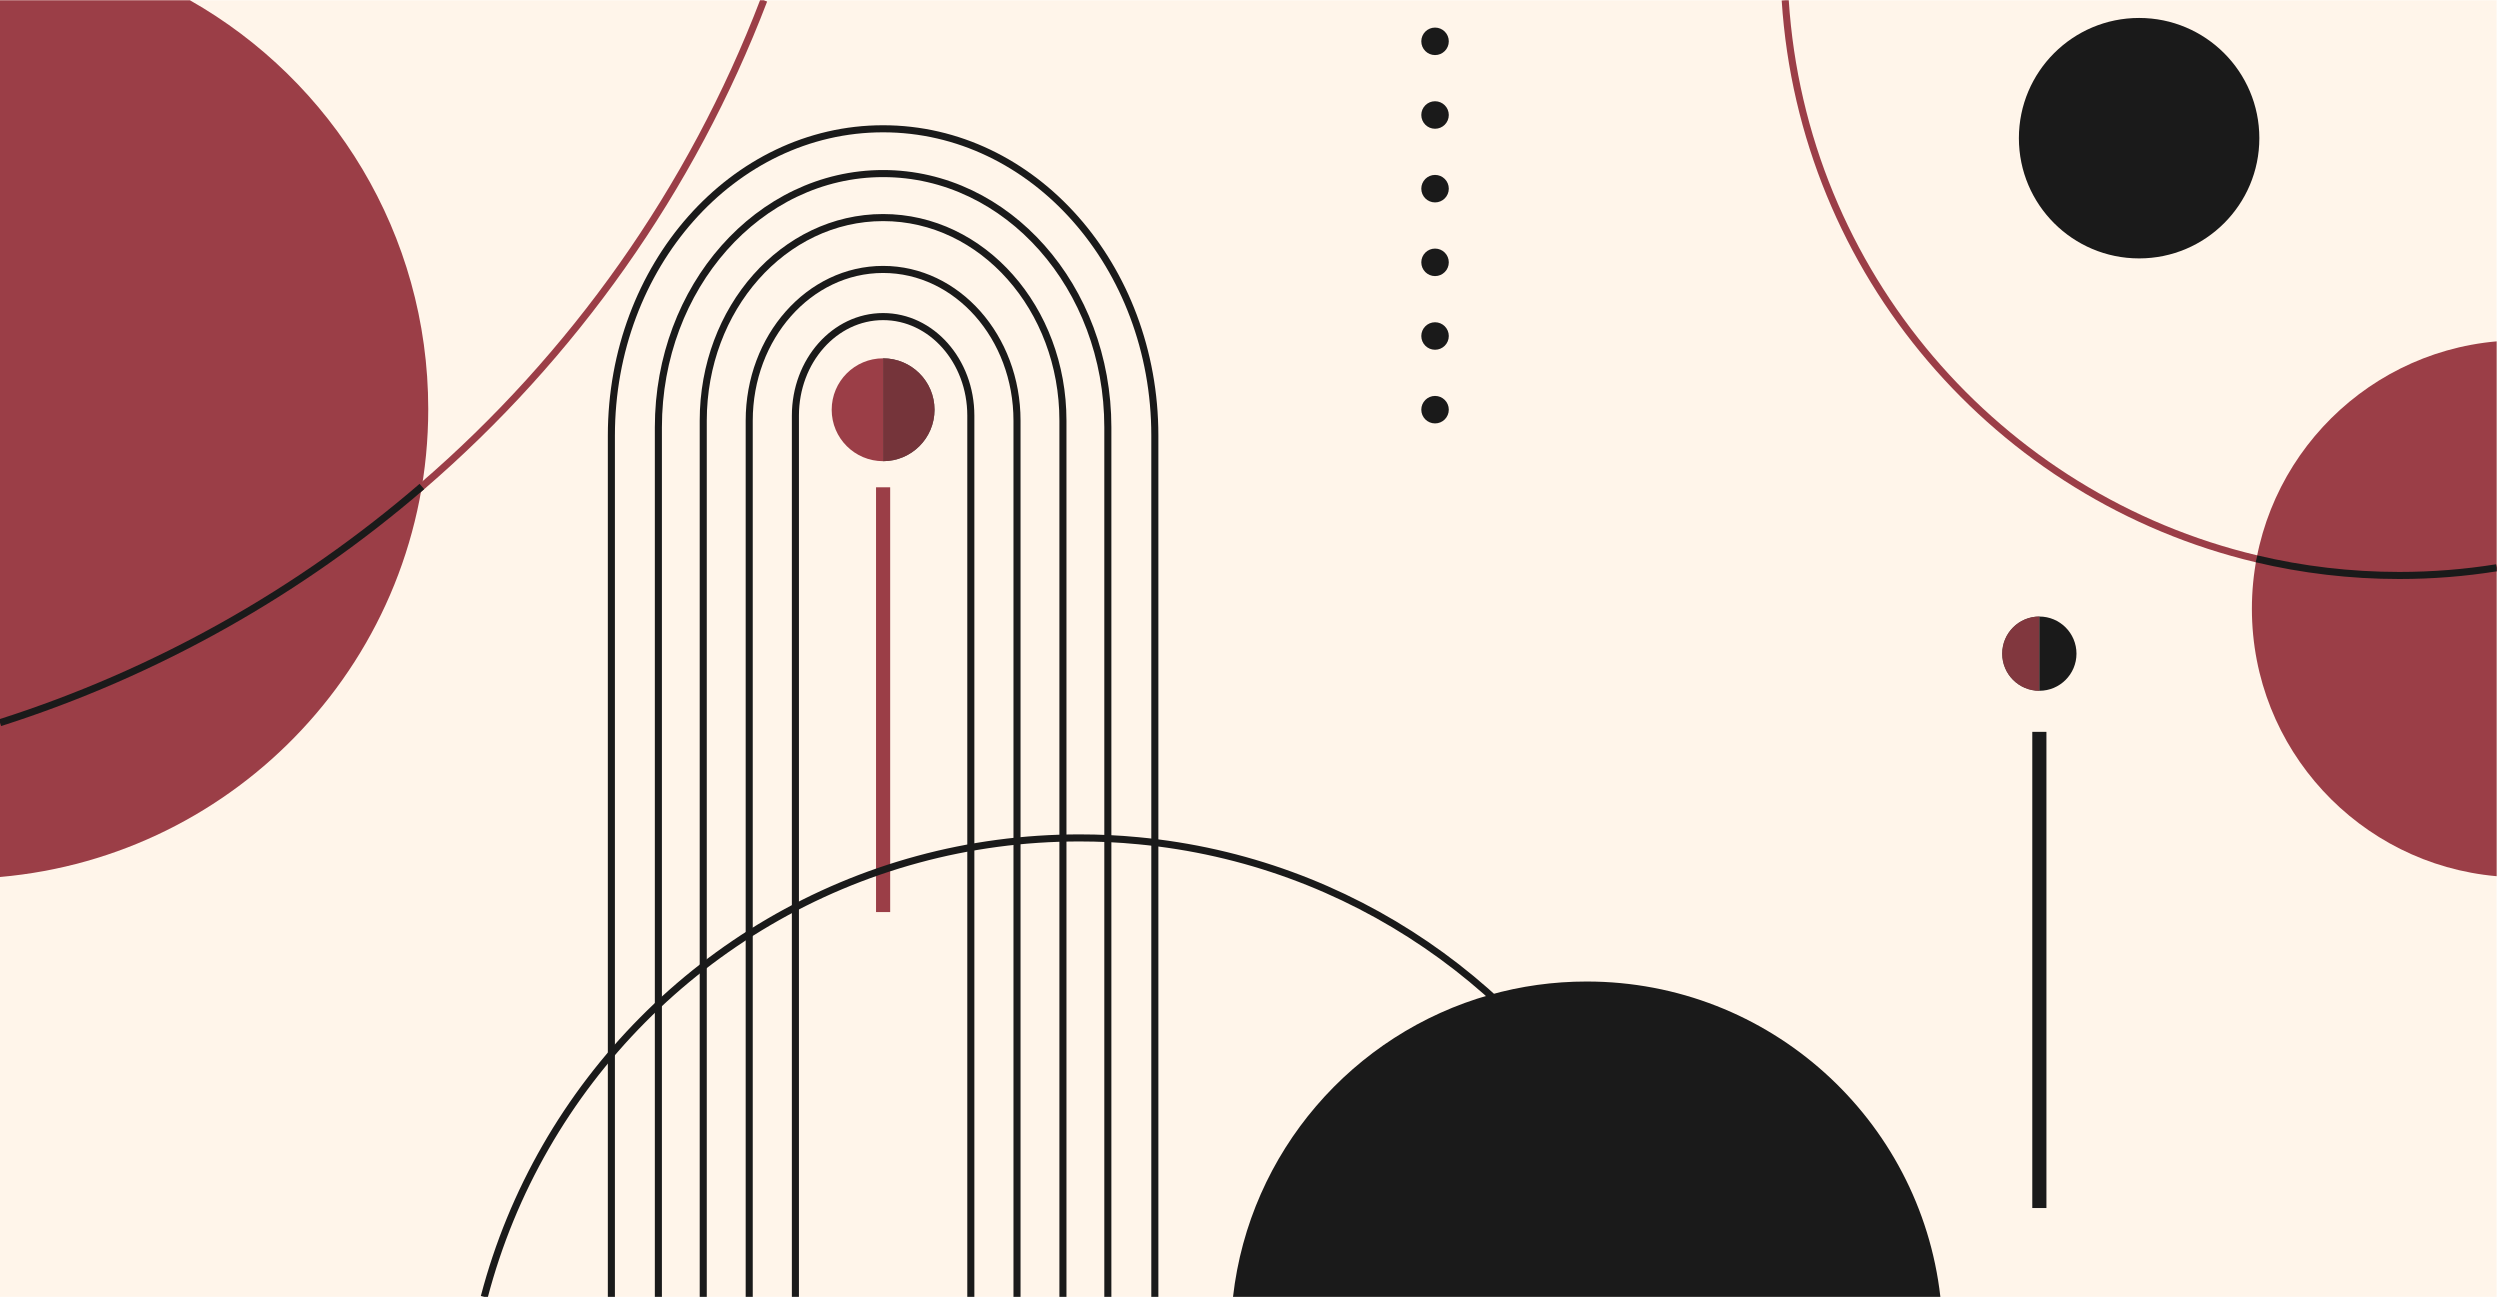
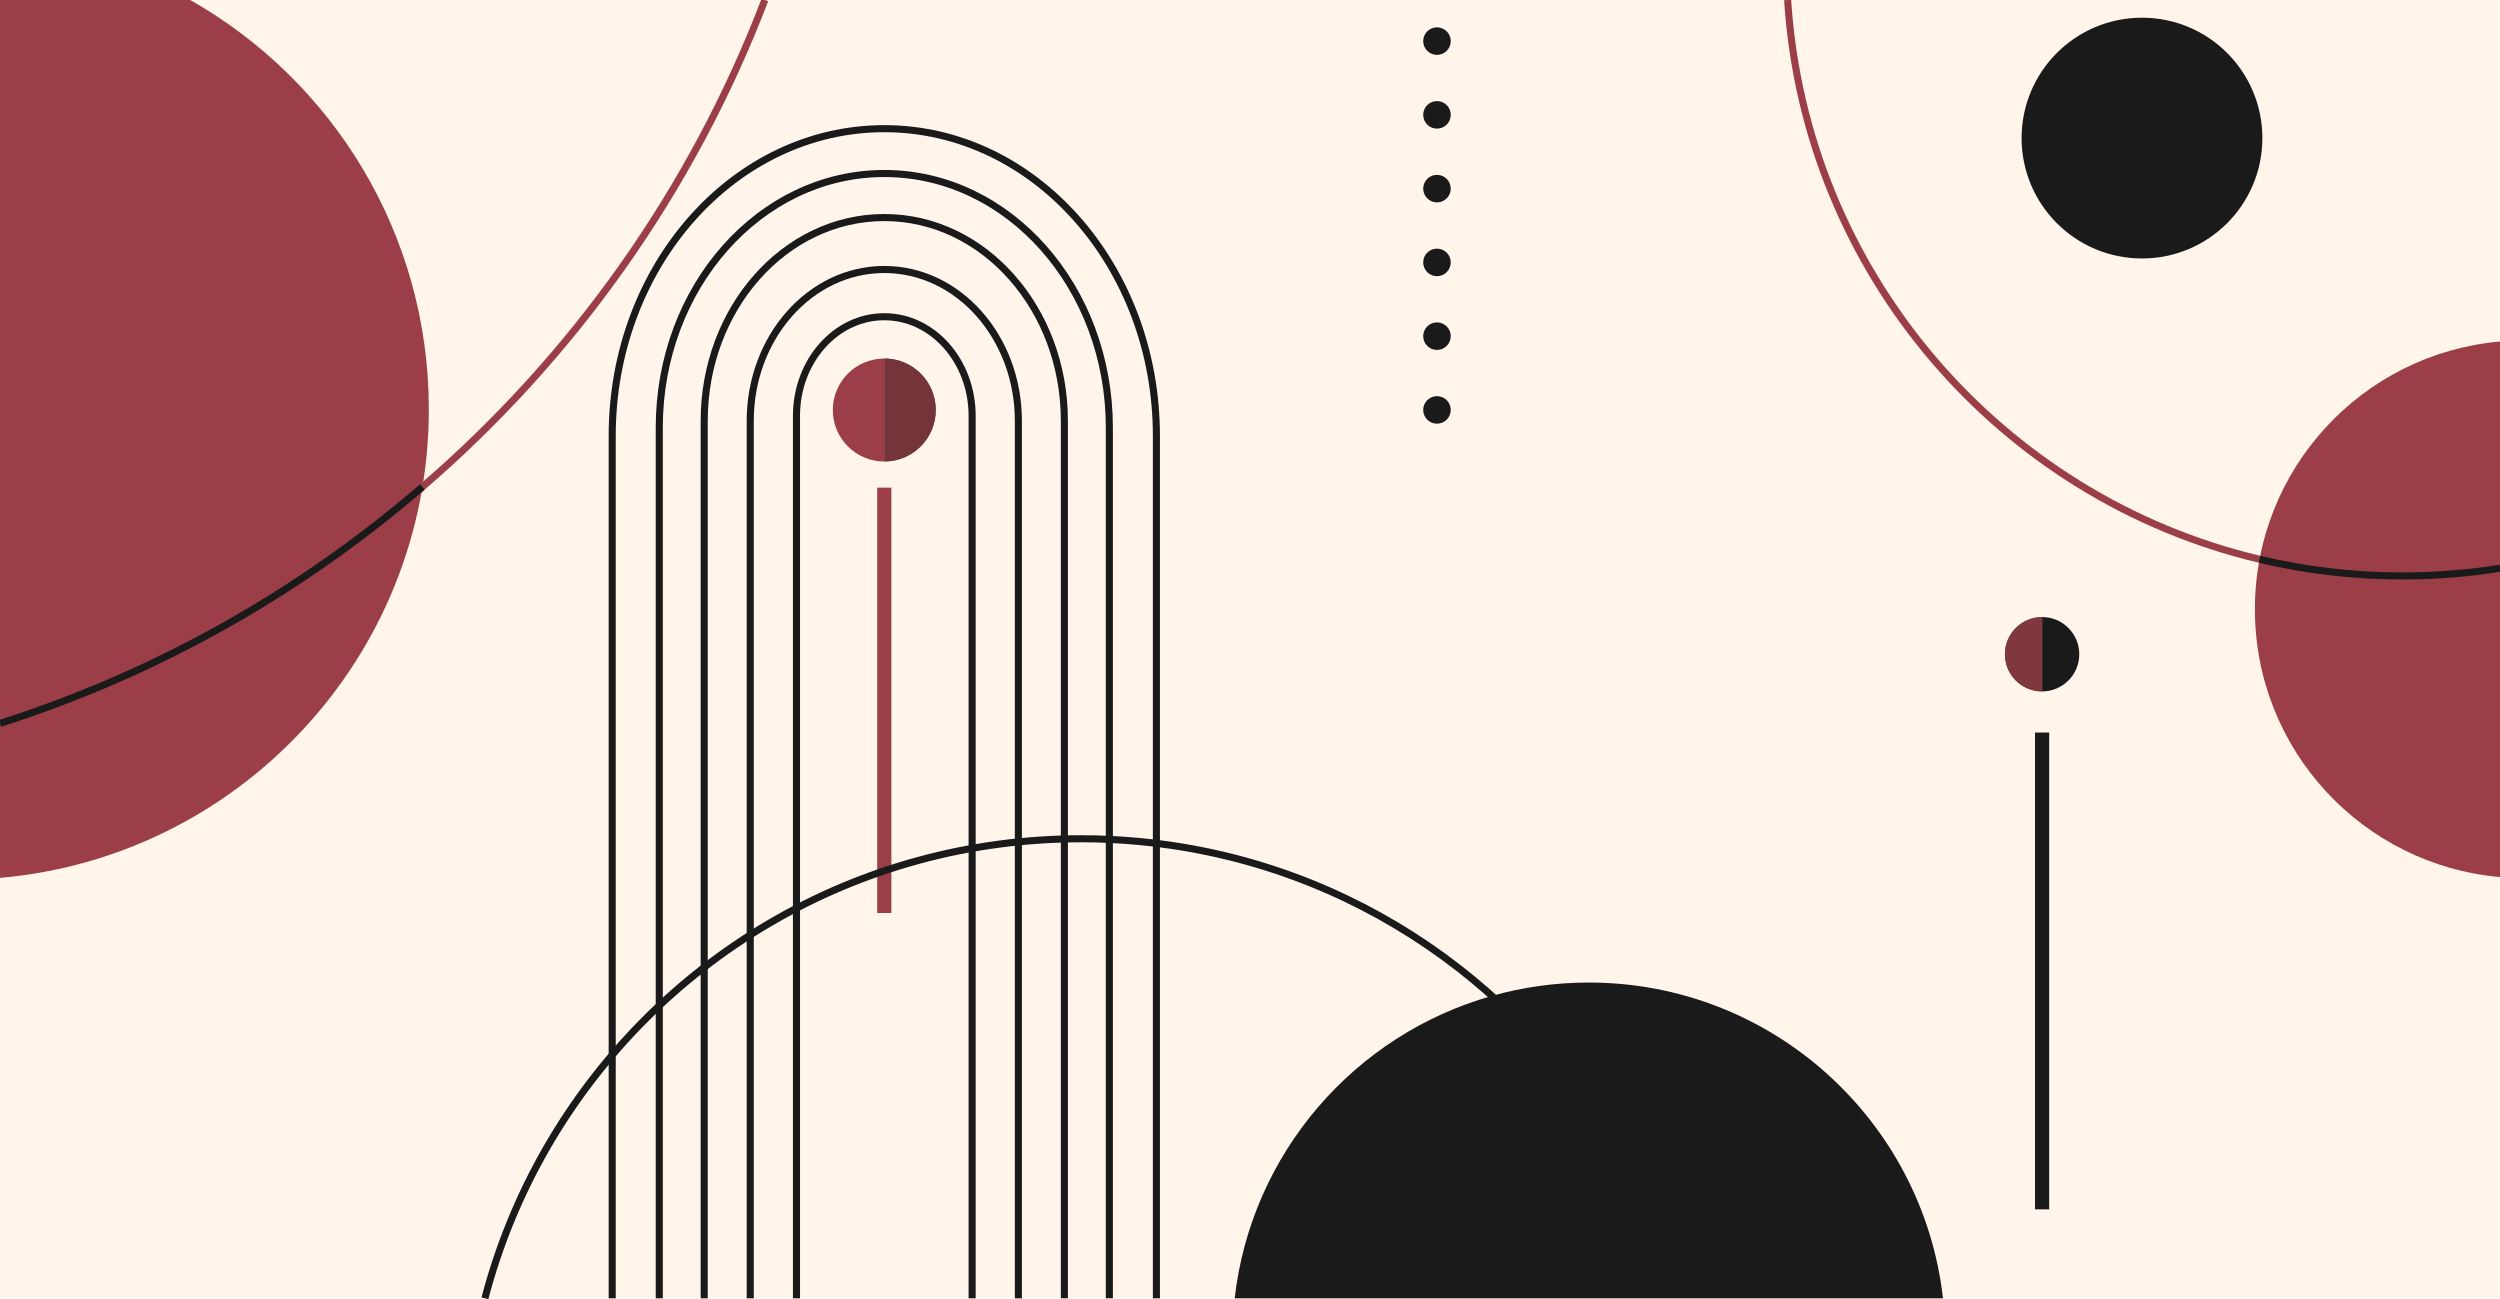
- <svg xmlns="http://www.w3.org/2000/svg" xmlns:xlink="http://www.w3.org/1999/xlink" width="706.048" height="366.67" viewBox="0 0 706.048 366.67">
+ <svg xmlns="http://www.w3.org/2000/svg" id="_Слой_1" data-name="Слой_1" version="1.1" viewBox="0 0 706.05 366.67">
  <defs>
-     <filter id="filter-remove-color" x="0%" y="0%" width="100%" height="100%">
-       <feColorMatrix color-interpolation-filters="sRGB" values="0 0 0 0 1 0 0 0 0 1 0 0 0 0 1 0 0 0 1 0" />
-     </filter>
-     <clipPath id="clip-0">
-       <path clip-rule="nonzero" d="M 0 0.082 L 705.098 0.082 L 705.098 366.258 L 0 366.258 Z M 0 0.082 " />
-     </clipPath>
-     <clipPath id="clip-1">
-       <path clip-rule="nonzero" d="M 635 96 L 705.098 96 L 705.098 248 L 635 248 Z M 635 96 " />
-     </clipPath>
-     <mask id="mask-0">
-       <g filter="url(#filter-remove-color)">
-         <rect x="-70.605" y="-36.667" width="847.258" height="440.004" fill="rgb(0%, 0%, 0%)" fill-opacity="0.7" />
-       </g>
-     </mask>
-     <clipPath id="clip-2">
-       <path clip-rule="nonzero" d="M 0.406 0.195 L 14.93 0.195 L 14.93 29.246 L 0.406 29.246 Z M 0.406 0.195 " />
-     </clipPath>
-     <clipPath id="clip-3">
-       <rect x="0" y="0" width="15" height="30" />
-     </clipPath>
-     <g id="source-5" clip-path="url(#clip-3)">
-       <g clip-path="url(#clip-2)">
-         <path fill-rule="nonzero" fill="rgb(60.799%, 24.3%, 27.8%)" fill-opacity="1" d="M 0.406 0.195 C 8.426 0.195 14.93 6.699 14.93 14.719 C 14.93 22.742 8.426 29.246 0.406 29.246 Z M 0.406 0.195 " />
-       </g>
-     </g>
-     <clipPath id="clip-4">
-       <path clip-rule="nonzero" d="M 475 0.082 L 705.098 0.082 L 705.098 191 L 475 191 Z M 475 0.082 " />
-     </clipPath>
-     <clipPath id="clip-5">
-       <path clip-rule="nonzero" d="M 609 129 L 705.098 129 L 705.098 191 L 609 191 Z M 609 129 " />
-     </clipPath>
-     <clipPath id="clip-6">
-       <path clip-rule="nonzero" d="M 108 208 L 488 208 L 488 366.258 L 108 366.258 Z M 108 208 " />
-     </clipPath>
-     <clipPath id="clip-7">
-       <path clip-rule="nonzero" d="M 0 0.082 L 244 0.082 L 244 233 L 0 233 Z M 0 0.082 " />
-     </clipPath>
-     <mask id="mask-1">
-       <g filter="url(#filter-remove-color)">
-         <rect x="-70.605" y="-36.667" width="847.258" height="440.004" fill="rgb(0%, 0%, 0%)" fill-opacity="0.8" />
-       </g>
-     </mask>
-     <clipPath id="clip-8">
-       <path clip-rule="nonzero" d="M 0.465 0.121 L 10.953 0.121 L 10.953 21.09 L 0.465 21.09 Z M 0.465 0.121 " />
-     </clipPath>
-     <clipPath id="clip-9">
-       <rect x="0" y="0" width="11" height="22" />
-     </clipPath>
-     <g id="source-8" clip-path="url(#clip-9)">
-       <g clip-path="url(#clip-8)">
-         <path fill-rule="nonzero" fill="rgb(60.799%, 24.3%, 27.8%)" fill-opacity="1" d="M 10.953 21.09 C 5.16 21.09 0.465 16.398 0.465 10.605 C 0.465 4.812 5.16 0.121 10.953 0.121 Z M 10.953 21.09 " />
-       </g>
-     </g>
-     <clipPath id="clip-10">
-       <path clip-rule="nonzero" d="M 0 0.082 L 121 0.082 L 121 248 L 0 248 Z M 0 0.082 " />
-     </clipPath>
-     <clipPath id="clip-11">
-       <path clip-rule="nonzero" d="M 348 277 L 548 277 L 548 366.258 L 348 366.258 Z M 348 277 " />
-     </clipPath>
-     <clipPath id="clip-12">
-       <path clip-rule="nonzero" d="M 196 61 L 303 61 L 303 366.258 L 196 366.258 Z M 196 61 " />
-     </clipPath>
-     <clipPath id="clip-13">
-       <path clip-rule="nonzero" d="M 183 47 L 316 47 L 316 366.258 L 183 366.258 Z M 183 47 " />
-     </clipPath>
-     <clipPath id="clip-14">
-       <path clip-rule="nonzero" d="M 170 33 L 329 33 L 329 366.258 L 170 366.258 Z M 170 33 " />
-     </clipPath>
-     <clipPath id="clip-15">
-       <path clip-rule="nonzero" d="M 157 20 L 342 20 L 342 366.258 L 157 366.258 Z M 157 20 " />
-     </clipPath>
-     <clipPath id="clip-16">
-       <path clip-rule="nonzero" d="M 144 8 L 355 8 L 355 366.258 L 144 366.258 Z M 144 8 " />
-     </clipPath>
+     <style>
+       .st0, .st1, .st2, .st3 {
+         fill: none;
+         stroke-miterlimit: 10;
+       }
+ 
+       .st0, .st2 {
+         stroke-width: 2px;
+       }
+ 
+       .st0, .st3 {
+         stroke: #9b3e47;
+       }
+ 
+       .st4 {
+         opacity: .8;
+       }
+ 
+       .st4, .st5, .st6 {
+         fill: #9b3e47;
+       }
+ 
+       .st7 {
+         fill: #1a1a1a;
+       }
+ 
+       .st1, .st2 {
+         stroke: #1a1a1a;
+       }
+ 
+       .st1, .st3 {
+         stroke-width: 4px;
+       }
+ 
+       .st8 {
+         fill: #fff5ea;
+       }
+ 
+       .st6 {
+         opacity: .7;
+       }
+     </style>
  </defs>
-   <g clip-path="url(#clip-0)">
-     <path fill-rule="nonzero" fill="rgb(100%, 96.1%, 91.8%)" fill-opacity="1" d="M 0 366.258 L 705.098 366.258 L 705.098 0.082 L 0 0.082 Z M 0 366.258 " />
-   </g>
-   <g clip-path="url(#clip-1)">
-     <path fill-rule="nonzero" fill="rgb(60.799%, 24.3%, 27.8%)" fill-opacity="1" d="M 635.977 171.93 C 635.977 132.309 666.359 99.793 705.102 96.406 L 705.102 247.457 C 666.359 244.066 635.977 211.555 635.977 171.93 " />
-   </g>
-   <path fill-rule="nonzero" fill="rgb(10.199%, 10.199%, 10.199%)" fill-opacity="1" d="M 249.406 101.195 C 257.426 101.195 263.93 107.699 263.93 115.719 C 263.93 123.742 257.426 130.246 249.406 130.246 Z M 249.406 101.195 " />
-   <g mask="url(#mask-0)">
-     <use xlink:href="#source-5" transform="matrix(1, 0, 0, 1, 249, 101)" />
-   </g>
-   <path fill-rule="nonzero" fill="rgb(60.799%, 24.3%, 27.8%)" fill-opacity="1" d="M 249.406 130.246 C 241.383 130.246 234.883 123.742 234.883 115.723 C 234.883 107.699 241.383 101.195 249.406 101.195 Z M 249.406 130.246 " />
-   <path fill-rule="nonzero" fill="rgb(10.199%, 10.199%, 10.199%)" fill-opacity="1" d="M 638.082 39.023 C 638.082 57.777 622.879 72.98 604.129 72.98 C 585.375 72.98 570.172 57.777 570.172 39.023 C 570.172 20.273 585.375 5.07 604.129 5.07 C 622.879 5.07 638.082 20.273 638.082 39.023 " />
-   <path fill-rule="nonzero" fill="rgb(10.199%, 10.199%, 10.199%)" fill-opacity="1" d="M 409.168 11.672 C 409.168 13.816 407.43 15.555 405.285 15.555 C 403.141 15.555 401.402 13.816 401.402 11.672 C 401.402 9.527 403.141 7.789 405.285 7.789 C 407.43 7.789 409.168 9.527 409.168 11.672 " />
-   <path fill-rule="nonzero" fill="rgb(10.199%, 10.199%, 10.199%)" fill-opacity="1" d="M 409.168 32.477 C 409.168 34.625 407.43 36.363 405.285 36.363 C 403.141 36.363 401.402 34.625 401.402 32.477 C 401.402 30.332 403.141 28.594 405.285 28.594 C 407.43 28.594 409.168 30.332 409.168 32.477 " />
-   <path fill-rule="nonzero" fill="rgb(10.199%, 10.199%, 10.199%)" fill-opacity="1" d="M 409.168 53.285 C 409.168 55.43 407.43 57.168 405.285 57.168 C 403.141 57.168 401.402 55.43 401.402 53.285 C 401.402 51.137 403.141 49.398 405.285 49.398 C 407.43 49.398 409.168 51.137 409.168 53.285 " />
-   <path fill-rule="nonzero" fill="rgb(10.199%, 10.199%, 10.199%)" fill-opacity="1" d="M 409.168 74.09 C 409.168 76.234 407.43 77.973 405.285 77.973 C 403.141 77.973 401.402 76.234 401.402 74.09 C 401.402 71.945 403.141 70.203 405.285 70.203 C 407.43 70.203 409.168 71.945 409.168 74.09 " />
-   <path fill-rule="nonzero" fill="rgb(10.199%, 10.199%, 10.199%)" fill-opacity="1" d="M 409.168 94.895 C 409.168 97.039 407.43 98.777 405.285 98.777 C 403.141 98.777 401.402 97.039 401.402 94.895 C 401.402 92.75 403.141 91.012 405.285 91.012 C 407.43 91.012 409.168 92.75 409.168 94.895 " />
-   <path fill-rule="nonzero" fill="rgb(10.199%, 10.199%, 10.199%)" fill-opacity="1" d="M 409.168 115.699 C 409.168 117.844 407.43 119.582 405.285 119.582 C 403.141 119.582 401.402 117.844 401.402 115.699 C 401.402 113.555 403.141 111.816 405.285 111.816 C 407.43 111.816 409.168 113.555 409.168 115.699 " />
-   <path fill="none" stroke-width="4" stroke-linecap="butt" stroke-linejoin="miter" stroke="rgb(10.199%, 10.199%, 10.199%)" stroke-opacity="1" stroke-miterlimit="10" d="M 0.001 0 L 0.001 -134.665 " transform="matrix(0.998653, 0, 0, -0.998653, 575.9526, 206.6877)" />
-   <g clip-path="url(#clip-4)">
-     <path fill="none" stroke-width="2" stroke-linecap="butt" stroke-linejoin="miter" stroke="rgb(60.799%, 24.3%, 27.8%)" stroke-opacity="1" stroke-miterlimit="10" d="M -0.002 -0.002 C -8.971 -1.441 -18.171 -2.18 -27.55 -2.18 C -41.44 -2.18 -54.958 -0.549 -67.909 2.529 C -140.988 19.881 -196.219 83.329 -201.191 160.48 " transform="matrix(0.998653, 0, 0, -0.998653, 705.0993, 160.346)" />
-   </g>
-   <g clip-path="url(#clip-5)">
-     <path fill="none" stroke-width="2" stroke-linecap="butt" stroke-linejoin="miter" stroke="rgb(10.199%, 10.199%, 10.199%)" stroke-opacity="1" stroke-miterlimit="10" d="M 0.001 -0.001 C 12.952 -3.079 26.47 -4.71 40.36 -4.71 C 49.739 -4.71 58.939 -3.971 67.908 -2.532 " transform="matrix(0.998653, 0, 0, -0.998653, 637.2807, 157.8194)" />
-   </g>
-   <path fill="none" stroke-width="4" stroke-linecap="butt" stroke-linejoin="miter" stroke="rgb(60.799%, 24.3%, 27.8%)" stroke-opacity="1" stroke-miterlimit="10" d="M 0.001 -0.001 L 0.001 -120.128 " transform="matrix(0.998653, 0, 0, -0.998653, 249.4051, 137.6198)" />
-   <g clip-path="url(#clip-6)">
-     <path fill="none" stroke-width="2" stroke-linecap="butt" stroke-linejoin="miter" stroke="rgb(10.199%, 10.199%, 10.199%)" stroke-opacity="1" stroke-miterlimit="10" d="M 0.002 -0.001 C -26.6 51.021 -77.759 87.211 -137.789 92.878 L -137.801 92.878 C -143.261 93.41 -148.78 93.669 -154.382 93.669 C -170.169 93.669 -185.47 91.568 -200.01 87.621 C -259.899 71.389 -306.97 23.981 -322.71 -36.119 " transform="matrix(0.998653, 0, 0, -0.998653, 459.0411, 330.187)" />
-   </g>
-   <g clip-path="url(#clip-7)">
-     <path fill="none" stroke-width="2" stroke-linecap="butt" stroke-linejoin="miter" stroke="rgb(60.799%, 24.3%, 27.8%)" stroke-opacity="1" stroke-miterlimit="10" d="M 0.002 0.002 C 44.378 14.149 84.839 37.098 119.311 66.799 C 162.009 103.578 195.539 150.708 216.012 204.3 " transform="matrix(0.998653, 0, 0, -0.998653, -0.00189744, 204.107)" />
-   </g>
-   <path fill-rule="nonzero" fill="rgb(10.199%, 10.199%, 10.199%)" fill-opacity="1" d="M 575.953 195.09 C 570.16 195.09 565.465 190.398 565.465 184.605 C 565.465 178.812 570.16 174.121 575.953 174.121 Z M 575.953 195.09 " />
-   <g mask="url(#mask-1)">
-     <use xlink:href="#source-8" transform="matrix(1, 0, 0, 1, 565, 174)" />
-   </g>
-   <path fill-rule="nonzero" fill="rgb(10.199%, 10.199%, 10.199%)" fill-opacity="1" d="M 575.953 174.121 C 581.742 174.121 586.438 178.812 586.438 184.605 C 586.438 190.398 581.742 195.09 575.953 195.09 Z M 575.953 174.121 " />
-   <g clip-path="url(#clip-10)">
-     <path fill-rule="nonzero" fill="rgb(60.799%, 24.3%, 27.8%)" fill-opacity="1" d="M 0 0.082 L 0 247.68 C 33.504 244.742 63.434 229.371 85.117 206.203 C 107.344 182.484 120.945 150.598 120.945 115.535 C 120.945 66.023 93.832 22.863 53.648 0.082 Z M 0 0.082 " />
-   </g>
-   <path fill="none" stroke-width="2" stroke-linecap="butt" stroke-linejoin="miter" stroke="rgb(10.199%, 10.199%, 10.199%)" stroke-opacity="1" stroke-miterlimit="10" d="M 0.002 0.002 C 44.378 14.149 84.839 37.098 119.311 66.799 " transform="matrix(0.998653, 0, 0, -0.998653, -0.00189744, 204.107)" />
-   <g clip-path="url(#clip-11)">
-     <path fill-rule="nonzero" fill="rgb(10.199%, 10.199%, 10.199%)" fill-opacity="1" d="M 548 366.258 L 348.227 366.258 C 352.871 325.344 382.082 291.867 420.77 280.965 C 429.457 278.508 438.637 277.199 448.113 277.199 C 499.754 277.199 542.309 316.137 548 366.258 " />
-   </g>
-   <g clip-path="url(#clip-12)">
-     <path fill="none" stroke-width="2" stroke-linecap="butt" stroke-linejoin="miter" stroke="rgb(10.199%, 10.199%, 10.199%)" stroke-opacity="1" stroke-miterlimit="10" d="M 0.002 0.001 L 0.002 249.219 C 0.002 264.689 11.11 277.221 24.801 277.221 C 31.65 277.221 37.849 274.092 42.34 269.023 C 46.83 263.954 49.611 256.952 49.611 249.219 L 49.611 0.001 " transform="matrix(0.998653, 0, 0, -0.998653, 224.6352, 366.2584)" />
-   </g>
-   <g clip-path="url(#clip-13)">
-     <path fill="none" stroke-width="2" stroke-linecap="butt" stroke-linejoin="miter" stroke="rgb(10.199%, 10.199%, 10.199%)" stroke-opacity="1" stroke-miterlimit="10" d="M 0.001 0.001 L 0.001 247.795 C 0.001 271.405 16.95 290.556 37.861 290.556 C 48.32 290.556 57.79 285.768 64.639 278.035 C 71.492 270.286 75.732 259.596 75.732 247.795 L 75.732 0.001 " transform="matrix(0.998653, 0, 0, -0.998653, 211.5928, 366.2584)" />
-   </g>
-   <g clip-path="url(#clip-14)">
-     <path fill="none" stroke-width="2" stroke-linecap="butt" stroke-linejoin="miter" stroke="rgb(10.199%, 10.199%, 10.199%)" stroke-opacity="1" stroke-miterlimit="10" d="M -0.001 0.001 L -0.001 247.795 C -0.001 279.514 22.772 305.224 50.861 305.224 C 64.899 305.224 77.619 298.797 86.819 288.401 C 96.031 278.012 101.718 263.66 101.718 247.795 L 101.718 0.001 " transform="matrix(0.998653, 0, 0, -0.998653, 198.6103, 366.2584)" />
-   </g>
-   <g clip-path="url(#clip-15)">
-     <path fill="none" stroke-width="2" stroke-linecap="butt" stroke-linejoin="miter" stroke="rgb(10.199%, 10.199%, 10.199%)" stroke-opacity="1" stroke-miterlimit="10" d="M 0 0.001 L 0 245.91 C 0 285.541 28.449 317.667 63.551 317.667 C 81.102 317.667 96.99 309.636 108.49 296.654 C 119.99 283.668 127.109 265.726 127.109 245.91 L 127.109 0.001 " transform="matrix(0.998653, 0, 0, -0.998653, 185.9374, 366.2584)" />
-   </g>
-   <g clip-path="url(#clip-16)">
-     <path fill="none" stroke-width="2" stroke-linecap="butt" stroke-linejoin="miter" stroke="rgb(10.199%, 10.199%, 10.199%)" stroke-opacity="1" stroke-miterlimit="10" d="M -0.001 0.001 L -0.001 243.575 C -0.001 291.495 34.401 330.332 76.841 330.332 C 98.061 330.332 117.27 320.624 131.179 304.919 C 145.089 289.222 153.69 267.533 153.69 243.575 L 153.69 0.001 " transform="matrix(0.998653, 0, 0, -0.998653, 172.6653, 366.2584)" />
-   </g>
+   <rect class="st8" x="0" y="0" width="706.05" height="366.67" />
+   <path class="st5" d="M636.83,172.08c0-39.68,30.43-72.23,69.22-75.63v151.25c-38.79-3.39-69.22-35.95-69.22-75.63Z" />
+   <path class="st7" d="M249.74,101.25c8.03,0,14.54,6.51,14.54,14.54s-6.51,14.54-14.54,14.54v-29.09Z" />
+   <path class="st6" d="M249.74,101.25c8.03,0,14.54,6.51,14.54,14.54s-6.51,14.54-14.54,14.54v-29.09Z" />
+   <path class="st5" d="M249.74,130.34c-8.03,0-14.54-6.51-14.54-14.54s6.51-14.54,14.54-14.54v29.09Z" />
+   <circle class="st7" cx="604.94" cy="39" r="34" />
+   <circle class="st7" cx="405.83" cy="11.61" r="3.89" />
+   <circle class="st7" cx="405.83" cy="32.44" r="3.89" />
+   <circle class="st7" cx="405.83" cy="53.27" r="3.89" />
+   <circle class="st7" cx="405.83" cy="74.11" r="3.89" />
+   <circle class="st7" cx="405.83" cy="94.94" r="3.89" />
+   <circle class="st7" cx="405.83" cy="115.77" r="3.89" />
+   <line class="st1" x1="576.73" y1="206.88" x2="576.73" y2="341.55" />
+   <path class="st0" d="M706.05,160.48c-8.97,1.44-18.17,2.18-27.55,2.18-13.89,0-27.41-1.63-40.36-4.71-73.08-17.35-128.31-80.8-133.28-157.95" />
+   <path class="st2" d="M638.14,157.95c12.95,3.08,26.47,4.71,40.36,4.71,9.38,0,18.58-.74,27.55-2.18" />
+   <line class="st3" x1="249.74" y1="137.72" x2="249.74" y2="257.85" />
+   <path class="st2" d="M459.66,330.55c-26.6-51.02-77.76-87.21-137.79-92.88h-.01c-5.46-.53-10.98-.79-16.58-.79-15.79,0-31.09,2.1-45.63,6.05-59.89,16.23-106.96,63.64-122.7,123.74" />
+   <path class="st0" d="M0,204.3c44.38-14.15,84.84-37.1,119.31-66.8C162.01,100.72,195.54,53.59,216.01,0" />
+   <path class="st7" d="M576.73,195.27c-5.8,0-10.5-4.7-10.5-10.5s4.7-10.5,10.5-10.5v21Z" />
+   <path class="st4" d="M576.73,195.27c-5.8,0-10.5-4.7-10.5-10.5s4.7-10.5,10.5-10.5v21Z" />
+   <path class="st7" d="M576.73,174.27c5.8,0,10.5,4.7,10.5,10.5s-4.7,10.5-10.5,10.5v-21Z" />
+   <path class="st5" d="M0,0v247.93c33.55-2.94,63.52-18.33,85.23-41.53,22.26-23.75,35.88-55.68,35.88-90.79,0-49.58-27.15-92.8-67.39-115.61H0Z" />
+   <path class="st2" d="M0,204.3c44.38-14.15,84.84-37.1,119.31-66.8" />
+   <path class="st7" d="M548.74,366.67h-200.04c4.65-40.97,33.9-74.49,72.64-85.41,8.7-2.46,17.89-3.77,27.38-3.77,51.71,0,94.32,38.99,100.02,89.18Z" />
+   <path class="st2" d="M224.94,366.67V117.45c0-15.47,11.11-28,24.8-28,6.85,0,13.05,3.13,17.54,8.2s7.27,12.07,7.27,19.8v249.22" />
+   <path class="st2" d="M211.88,366.67V118.87c0-23.61,16.95-42.76,37.86-42.76,10.46,0,19.93,4.79,26.78,12.52,6.85,7.75,11.09,18.44,11.09,30.24v247.8" />
+   <path class="st2" d="M198.88,366.67V118.87c0-31.72,22.77-57.43,50.86-57.43,14.04,0,26.76,6.42,35.96,16.82,9.21,10.39,14.9,24.74,14.9,40.6v247.8" />
+   <path class="st2" d="M186.19,366.67V120.76c0-39.63,28.45-71.76,63.55-71.76,17.55,0,33.44,8.03,44.94,21.01s18.62,30.93,18.62,50.74v245.91" />
+   <path class="st2" d="M172.9,366.67V123.1c0-47.92,34.4-86.76,76.84-86.76,21.22,0,40.43,9.71,54.34,25.42,13.91,15.69,22.51,37.39,22.51,61.34v243.57" />
</svg>
